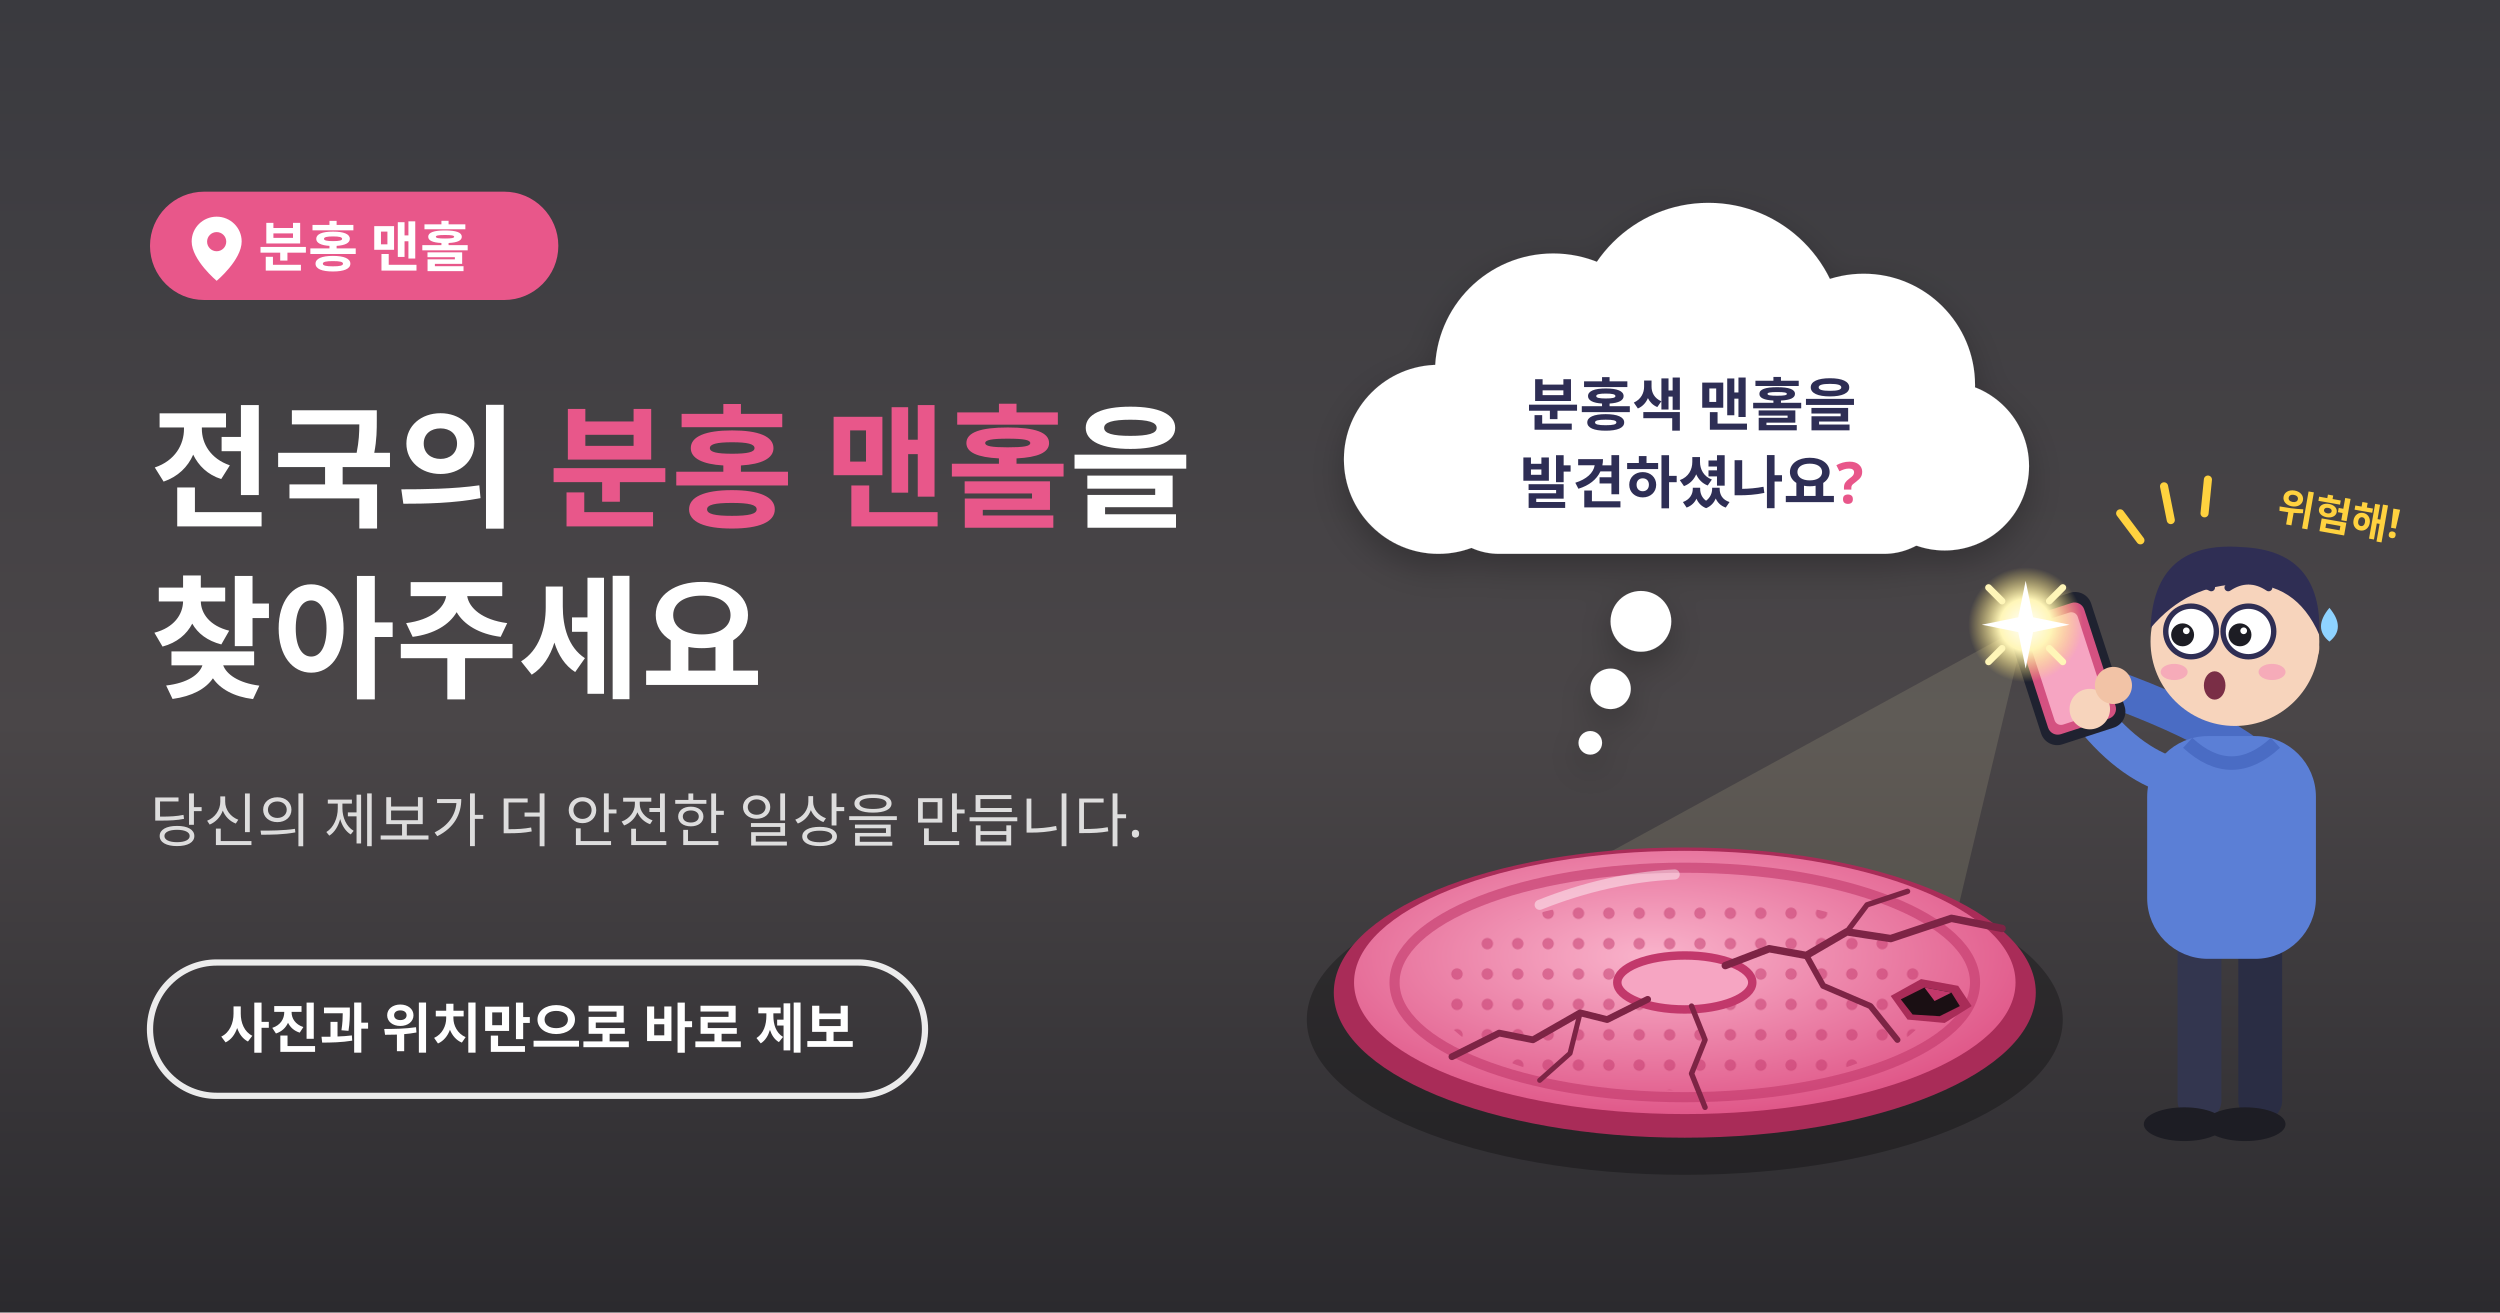
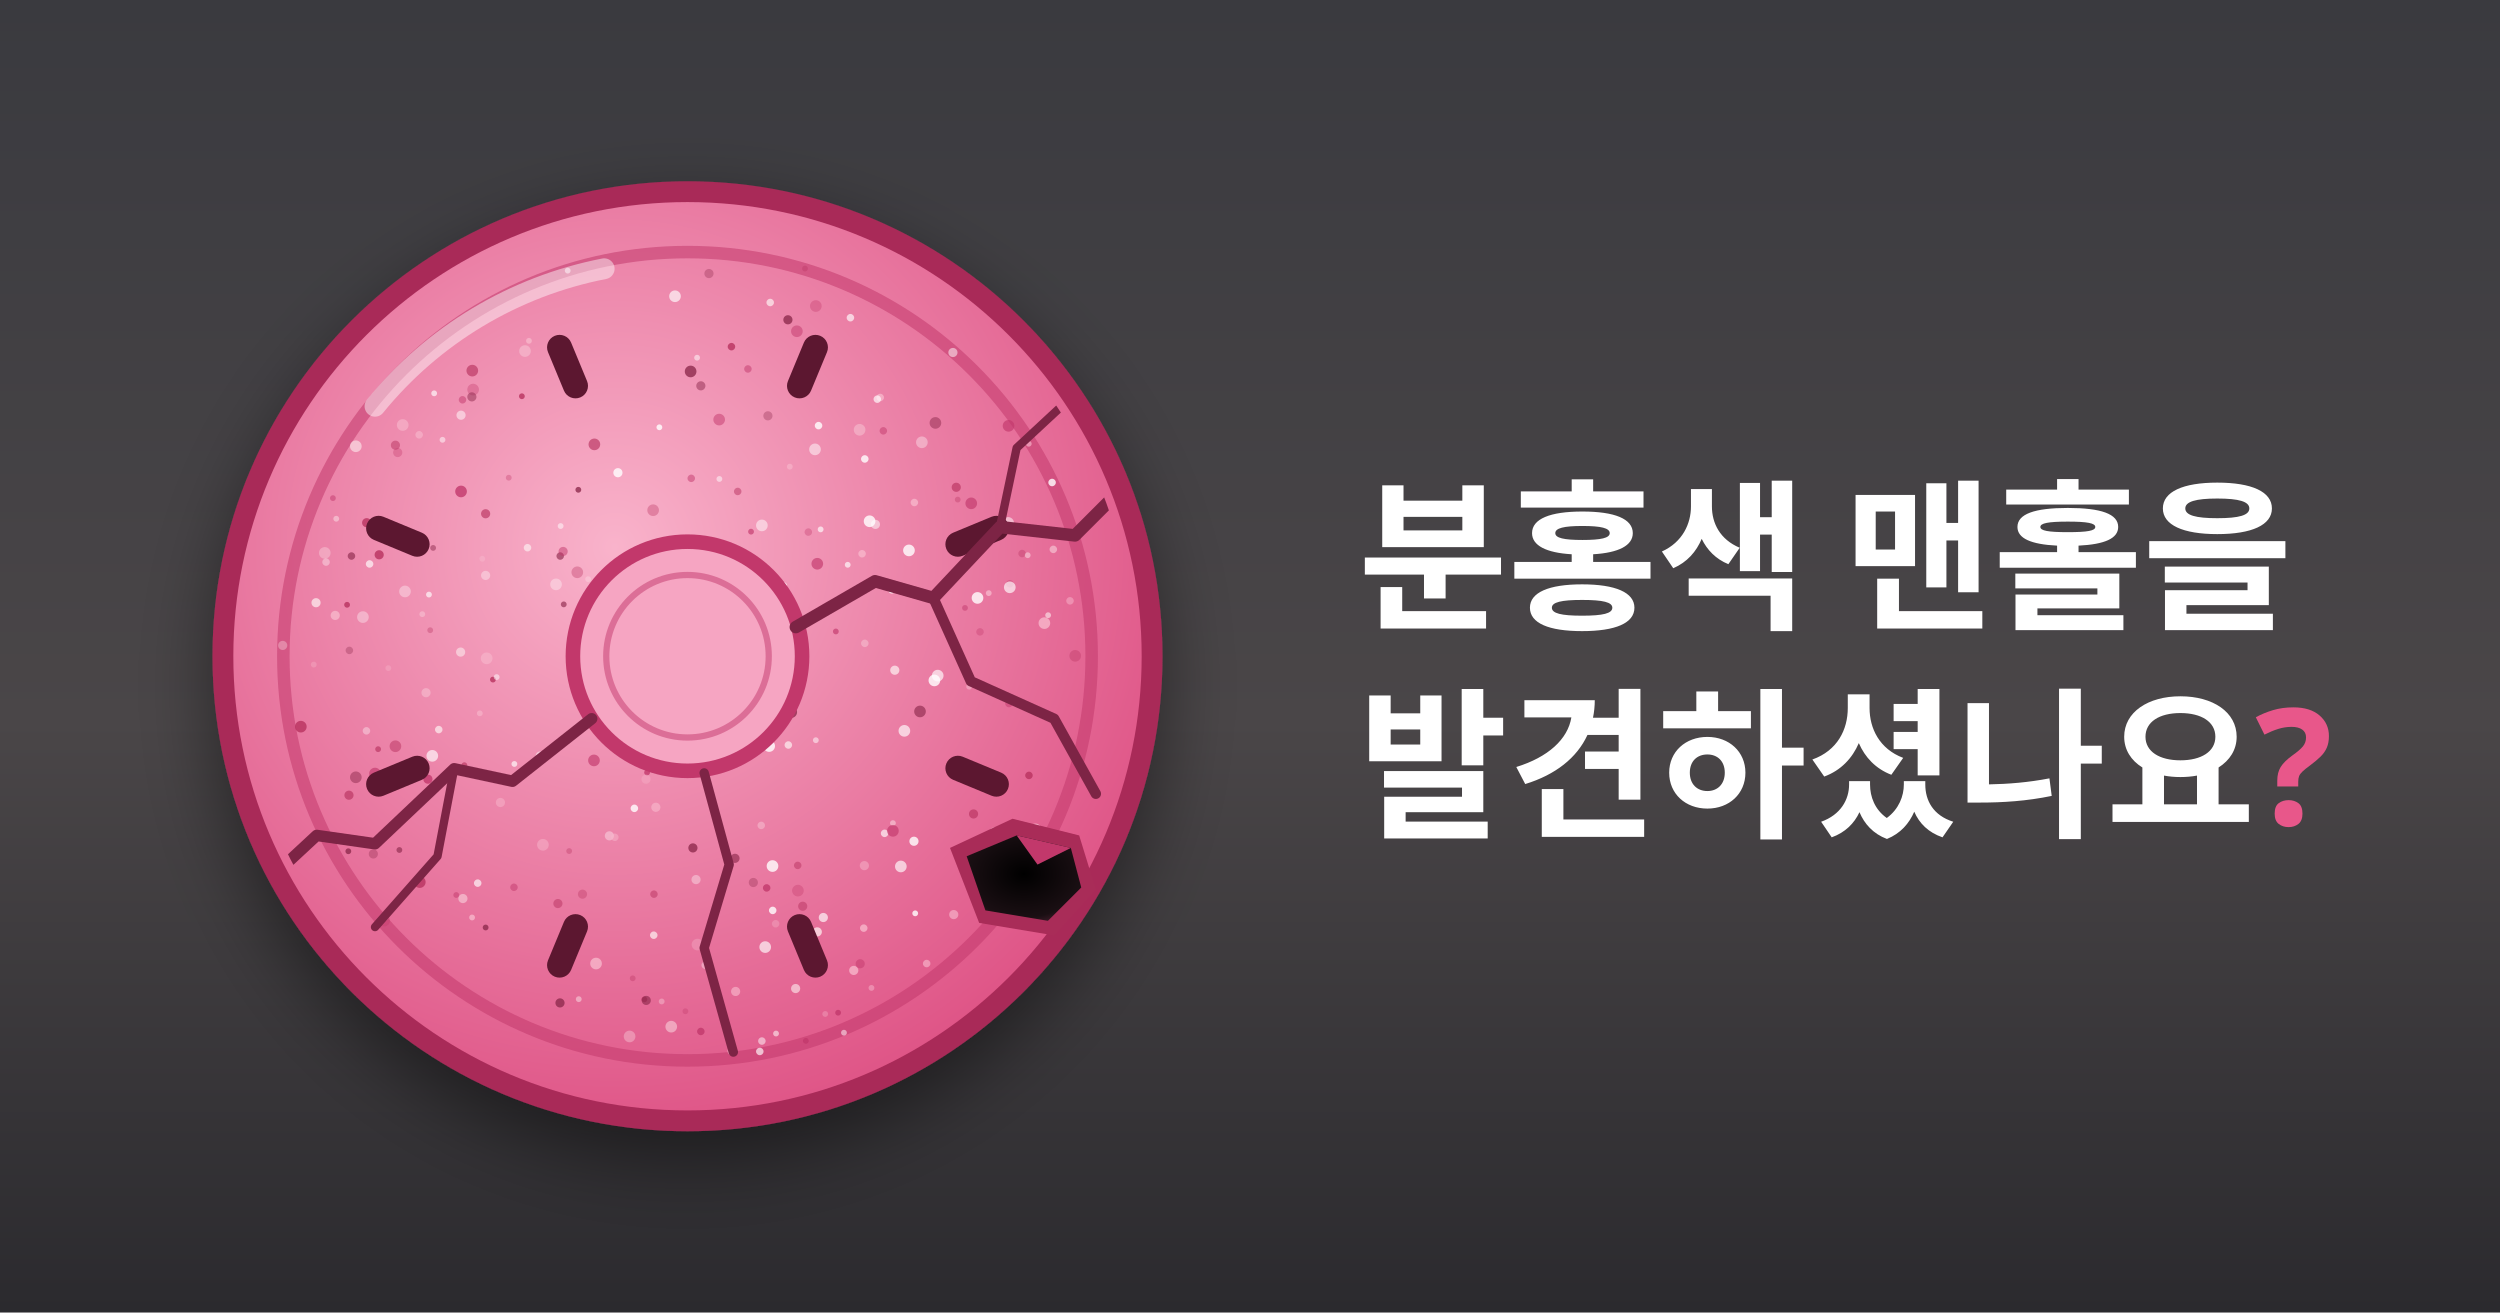
<svg xmlns="http://www.w3.org/2000/svg" width="1200" height="630" viewBox="0 0 1200 630">
  <defs>
    <linearGradient id="og-bg" x1="0" y1="0" x2="0" y2="1">
      <stop offset="0%" stop-color="#3a3a3f" />
      <stop offset="55%" stop-color="#4a4648" />
      <stop offset="100%" stop-color="#2b2a2e" />
    </linearGradient>
+     <radialGradient id="og-cover" cx="42%" cy="38%" r="72%">
+       <stop offset="0%" stop-color="#f9b3cb" />
+       <stop offset="100%" stop-color="#dc4a7f" />
+     </radialGradient>
+     <radialGradient id="og-hole" cx="50%" cy="45%" r="60%">
+       <stop offset="0%" stop-color="#000" />
+       <stop offset="85%" stop-color="#1a0f13" />
+       <stop offset="100%" stop-color="#3a1a26" />
+     </radialGradient>
+     <clipPath id="og-cover-clip">
+       <circle cx="330" cy="315" r="214" />
+     </clipPath>
+     <clipPath id="og-face">
+       <circle cx="330" cy="315" r="205" />
+     </clipPath>
+     <filter id="og-shadow" x="-20%" y="-20%" width="140%" height="140%">
+       <feDropShadow dx="0" dy="14" stdDeviation="18" flood-color="#000" flood-opacity=".45" />
+     </filter>
  </defs>
  <rect width="1200" height="630" fill="url(#og-bg)" />
-   <g font-family="Apple SD Gothic Neo, Pretendard, Noto Sans KR, sans-serif">
-     <rect x="72" y="92" width="196" height="52" rx="26" fill="#e8578a" />
-     <path d="M104 104c-6.6 0-12 5.3-12 11.9 0 8.9 12 18.9 12 18.9s12-10 12-18.9c0-6.6-5.4-11.9-12-11.9z" fill="#fff" />
-     <circle cx="104" cy="116" r="4.6" fill="#e8578a" />
-     <text x="124" y="128" font-size="26" font-weight="800" fill="#fff">분홍 맨홀</text>
-     <text x="72" y="248" font-size="64" font-weight="800" fill="#fff">전국의 <tspan fill="#e8578a">분홍 맨홀</tspan>을</text>
-     <text x="72" y="330" font-size="64" font-weight="800" fill="#fff">찾아주세요</text>
-     <text x="72" y="404" font-size="28" font-weight="500" fill="#fff" fill-opacity=".82">당신의 제보가 더 안전한 일상을 만듭니다.</text>
-     <rect x="72" y="462" width="372" height="64" rx="32" fill="none" stroke="#fff" stroke-opacity=".9" stroke-width="3" />
-     <text x="258" y="503" text-anchor="middle" font-size="26" font-weight="700" fill="#fff">사진과 위치만으로 바로 제보</text>
+   <g filter="url(#og-shadow)">
+     <circle cx="330" cy="315" r="228" fill="#a92c58" />
  </g>
-   <g transform="translate(590 52) scale(1.62)" font-family="Apple SD Gothic Neo, Pretendard, Noto Sans KR, sans-serif">
-     <defs>
-       <linearGradient id="ls-pave" x1="0" y1="0" x2="0" y2="1">
-         <stop offset="0%" stop-color="#fff" stop-opacity=".06" />
-         <stop offset="100%" stop-color="#fff" stop-opacity="0" />
-       </linearGradient>
-       <radialGradient id="mh" cx="45%" cy="40%" r="70%">
-         <stop offset="0%" stop-color="#f9b3cb" />
-         <stop offset="100%" stop-color="#dc4a7f" />
-       </radialGradient>
-       <pattern id="dots" width="9" height="9" patternUnits="userSpaceOnUse">
-         <circle cx="4.5" cy="4.5" r="1.7" fill="#c2386b" opacity=".5" />
-       </pattern>
-       <clipPath id="mhClip">
-         <ellipse cx="135" cy="262" rx="74" ry="29" />
-       </clipPath>
-       <radialGradient id="flashG" cx="50%" cy="50%" r="50%">
-         <stop offset="0%" stop-color="#fff" />
-         <stop offset="45%" stop-color="#fff6b8" />
-         <stop offset="100%" stop-color="#ffe36e" stop-opacity="0" />
-       </radialGradient>
-       <filter id="soft" x="-20%" y="-20%" width="140%" height="140%">
-         <feDropShadow dx="0" dy="4" stdDeviation="5" flood-color="#000" flood-opacity=".25" />
-       </filter>
-     </defs>
-     <polygon points="236,153 55,252 210,262" fill="#fff6b8" opacity=".12" />
-     <ellipse cx="135" cy="270" rx="112" ry="46" fill="#000" opacity=".28" />
-     <ellipse cx="135" cy="262" rx="104" ry="43" fill="#a92c58" />
-     <ellipse cx="135" cy="259" rx="98" ry="39" fill="url(#mh)" />
-     <ellipse cx="135" cy="259" rx="86" ry="34" fill="none" stroke="#c2386b" stroke-width="3" opacity=".6" />
-     <g clip-path="url(#mhClip)">
-       <rect x="55" y="225" width="160" height="70" fill="url(#dots)" />
-     </g>
-     <ellipse cx="135" cy="259" rx="20" ry="8" fill="#f6a5c2" stroke="#c2386b" stroke-width="2.5" />
-     <path d="M92 236 Q 112 228 132 227" stroke="#fff" stroke-opacity=".45" stroke-width="3" fill="none" stroke-linecap="round" />
-     <g stroke="#7d2445" stroke-linecap="round" stroke-linejoin="round" fill="none">
-       <path d="M147 254 L160 249 L171 251 L183 244 L196 246 L214 240 L229 243" stroke-width="2.2" />
-       <path d="M183 244 L189 236 L201 232" stroke-width="1.6" />
-       <path d="M171 251 L176 260 L190 266 L198 276" stroke-width="1.8" />
-       <path d="M124 264 L112 270 L104 268 L90 276 L80 274 L66 281" stroke-width="2" />
-       <path d="M104 268 L101 280 L92 288" stroke-width="1.5" />
-       <path d="M137 266 L141 276 L137 286 L141 296" stroke-width="1.6" />
-     </g>
-     <path d="M196 263 L205 258 L216 260 L220 266 L212 271 L201 270 Z" fill="#a92c58" />
-     <path d="M199 264 L206 260.5 L214 262 L216.5 266 L210.5 269 L202.5 268.5 Z" fill="#1a0f13" />
-     <path d="M206 260.5 L214 262 L209 264.5 Z" fill="#c2386b" />
-     <g filter="url(#soft)">
-       <circle cx="62" cy="104" r="28" fill="#fff" />
-       <circle cx="96" cy="78" r="35" fill="#fff" />
-       <circle cx="142" cy="68" r="40" fill="#fff" />
-       <circle cx="188" cy="82" r="33" fill="#fff" />
-       <circle cx="212" cy="106" r="25" fill="#fff" />
-       <rect x="60" y="92" width="154" height="40" rx="20" fill="#fff" />
-       <circle cx="122" cy="152" r="9" fill="#fff" />
-       <circle cx="113" cy="172" r="6" fill="#fff" />
-       <circle cx="107" cy="188" r="3.5" fill="#fff" />
-       <text x="137" y="94" text-anchor="middle" font-family="Apple SD Gothic Neo, sans-serif" font-size="17" font-weight="800" fill="#2f2e54">분홍색 맨홀을</text>
-       <text x="137" y="117" text-anchor="middle" font-family="Apple SD Gothic Neo, sans-serif" font-size="17" font-weight="800" fill="#2f2e54">발견하셨나요<tspan fill="#e8578a">?</tspan>
-       </text>
-     </g>
-     <g>
-       <rect x="281" y="244" width="13" height="56" rx="6" fill="#33364f" />
-       <rect x="299" y="244" width="13" height="56" rx="6" fill="#2a2d44" />
-       <ellipse cx="283" cy="301" rx="12" ry="5" fill="#1d1d24" />
-       <ellipse cx="301" cy="301" rx="12" ry="5" fill="#1d1d24" />
-       <path d="M311 200 Q 300 186 262 172" stroke="#4a6cc4" stroke-width="11" stroke-linecap="round" fill="none" />
-       <rect x="272" y="186" width="50" height="66" rx="18" fill="#5b7fd6" />
-       <path d="M284 188 Q 297 200 310 188" stroke="#4a6cc4" stroke-width="4" fill="none" />
-       <circle cx="318" cy="160" r="5" fill="#f2c3a6" />
-       <circle cx="298" cy="158" r="25" fill="#f7d4bc" />
-       <path d="M273 154 Q 274 128 300 130 Q 324 131 323 156 Q 316 140 300 141 Q 284 141 273 154 Z" fill="#2f2e54" />
-       <path d="M279 143 Q 285 139 291 142" stroke="#2f2e54" stroke-width="2.2" fill="none" stroke-linecap="round" />
-       <path d="M296 142 Q 302 138 308 142" stroke="#2f2e54" stroke-width="2.2" fill="none" stroke-linecap="round" />
-       <circle cx="285" cy="155" r="7.5" fill="#fff" stroke="#2f2e54" stroke-width="1.6" />
-       <circle cx="302" cy="155" r="7.5" fill="#fff" stroke="#2f2e54" stroke-width="1.6" />
-       <circle cx="282.5" cy="156" r="3.4" fill="#1d1d24" />
-       <circle cx="299.5" cy="156" r="3.4" fill="#1d1d24" />
-       <circle cx="283.6" cy="154.8" r="1" fill="#fff" />
-       <circle cx="300.6" cy="154.8" r="1" fill="#fff" />
-       <ellipse cx="280" cy="167" rx="4" ry="2.4" fill="#f59ab8" opacity=".7" />
-       <ellipse cx="309" cy="167" rx="4" ry="2.4" fill="#f59ab8" opacity=".7" />
-       <ellipse cx="292" cy="171" rx="3.2" ry="4.2" fill="#7a2e46" />
-       <path d="M280 198 Q 266 194 254 178" stroke="#5b7fd6" stroke-width="11" stroke-linecap="round" fill="none" />
-       <g transform="rotate(-18 248 166)">
-         <rect x="235" y="145" width="26" height="42" rx="5" fill="#1f2230" />
-         <rect x="237.5" y="148" width="21" height="36" rx="3" fill="#e8578a" opacity=".9" />
-         <rect x="240" y="150.5" width="16" height="31" rx="2" fill="#f6a5c2" />
-         <circle cx="241" cy="151" r="2.6" fill="#0d0f17" stroke="#9aa3c7" stroke-width="1" />
-       </g>
-       <circle cx="255" cy="178" r="6" fill="#f7d4bc" />
-       <circle cx="262" cy="171" r="5.5" fill="#f2c3a6" />
-       <path d="M270 128 l-6 -8 M279 122 l-2 -10 M289 120 l1 -10" stroke="#ffd23f" stroke-width="2.4" stroke-linecap="round" />
-       <path d="M326 148 q 5 6 0 10 q -5 -4 0 -10 z" fill="#8fd3ff" />
-       <text x="310" y="122" font-family="Apple SD Gothic Neo, sans-serif" font-size="12" font-weight="800" fill="#ffd23f" transform="rotate(10 310 122)">위험해!</text>
-     </g>
-     <g>
-       <circle cx="236" cy="153" r="17" fill="url(#flashG)" />
-       <path d="M236 140 L238.2 150.8 L249 153 L238.2 155.2 L236 166 L233.8 155.2 L223 153 L233.8 150.8 Z" fill="#fff" />
-       <path d="M225 142 l4 4 M247 142 l-4 4 M225 164 l4 -4 M247 164 l-4 -4" stroke="#fff6b8" stroke-width="2" stroke-linecap="round" />
-     </g>
+   <circle cx="330" cy="315" r="218" fill="url(#og-cover)" />
+   <circle cx="330" cy="315" r="194" fill="none" stroke="#c2386b" stroke-width="6" opacity=".55" />
+   <g clip-path="url(#og-face)">
+     <circle cx="189.8" cy="358.2" r="2.8" fill="#b8325f" opacity="0.50" />
+     <circle cx="386.0" cy="443.6" r="1.8" fill="#ffffff" opacity="0.80" />
+     <circle cx="310.6" cy="370.8" r="1.4" fill="#c2386b" opacity="0.80" />
+     <circle cx="484.7" cy="280.2" r="1.8" fill="#c2386b" opacity="0.35" />
+     <circle cx="354.2" cy="272.1" r="1.4" fill="#ffffff" opacity="0.50" />
+     <circle cx="189.8" cy="213.7" r="2.2" fill="#b8325f" opacity="0.50" />
+     <circle cx="174.2" cy="296.2" r="2.8" fill="#ffffff" opacity="0.35" />
+     <circle cx="230.3" cy="342.4" r="1.4" fill="#f7b6cb" opacity="0.65" />
+     <circle cx="292.5" cy="401.2" r="2.2" fill="#ffffff" opacity="0.35" />
+     <circle cx="270.6" cy="290.1" r="1.4" fill="#8e2a4d" opacity="0.65" />
+     <circle cx="184.8" cy="440.5" r="1.4" fill="#ffffff" opacity="0.50" />
+     <circle cx="370.2" cy="295.2" r="2.8" fill="#f7b6cb" opacity="0.80" />
+     <circle cx="200.8" cy="386.3" r="1.8" fill="#8e2a4d" opacity="0.65" />
+     <circle cx="273.2" cy="408.5" r="1.4" fill="#b8325f" opacity="0.35" />
+     <circle cx="439.3" cy="438.4" r="1.4" fill="#ffffff" opacity="0.80" />
+     <circle cx="354.1" cy="235.9" r="1.8" fill="#b8325f" opacity="0.50" />
+     <circle cx="501.3" cy="299.1" r="2.8" fill="#f7b6cb" opacity="0.80" />
+     <circle cx="424.6" cy="400.0" r="1.8" fill="#ffffff" opacity="0.65" />
+     <circle cx="457.4" cy="169.2" r="2.2" fill="#ffffff" opacity="0.50" />
+     <circle cx="405.1" cy="495.7" r="1.4" fill="#ffffff" opacity="0.50" />
+     <circle cx="352.8" cy="412.0" r="2.2" fill="#8e2a4d" opacity="0.65" />
+     <circle cx="289.7" cy="350.0" r="1.8" fill="#c2386b" opacity="0.50" />
+     <circle cx="448.5" cy="326.6" r="2.8" fill="#ffffff" opacity="0.80" />
+     <circle cx="365.7" cy="252.2" r="2.8" fill="#ffffff" opacity="0.50" />
+     <circle cx="295.1" cy="401.9" r="1.8" fill="#f7b6cb" opacity="0.50" />
+     <circle cx="414.6" cy="445.5" r="1.8" fill="#f7b6cb" opacity="0.80" />
+     <circle cx="442.5" cy="212.3" r="2.8" fill="#ffffff" opacity="0.35" />
+     <circle cx="438.7" cy="403.8" r="2.2" fill="#ffffff" opacity="0.80" />
+     <circle cx="322.2" cy="492.8" r="2.8" fill="#fbe3e8" opacity="0.50" />
+     <circle cx="505.0" cy="231.6" r="1.8" fill="#ffffff" opacity="0.80" />
+     <circle cx="161.4" cy="249.0" r="1.4" fill="#fbe3e8" opacity="0.50" />
+     <circle cx="406.9" cy="271.1" r="1.4" fill="#ffffff" opacity="0.65" />
+     <circle cx="246.9" cy="366.7" r="1.4" fill="#ffffff" opacity="0.65" />
+     <circle cx="229.3" cy="423.9" r="1.8" fill="#ffffff" opacity="0.65" />
+     <circle cx="414.9" cy="415.5" r="2.2" fill="#f7b6cb" opacity="0.50" />
+     <circle cx="170.8" cy="214.2" r="2.8" fill="#fbe3e8" opacity="0.65" />
+     <circle cx="357.8" cy="308.4" r="1.4" fill="#b8325f" opacity="0.35" />
+     <circle cx="316.5" cy="205.1" r="1.4" fill="#ffffff" opacity="0.80" />
+     <circle cx="168.7" cy="266.9" r="1.8" fill="#8e2a4d" opacity="0.65" />
+     <circle cx="233.1" cy="445.2" r="1.4" fill="#8e2a4d" opacity="0.80" />
+     <circle cx="362.0" cy="303.3" r="2.8" fill="#c2386b" opacity="0.35" />
+     <circle cx="244.2" cy="229.3" r="1.4" fill="#c2386b" opacity="0.35" />
+     <circle cx="467.3" cy="390.7" r="2.2" fill="#b8325f" opacity="0.65" />
+     <circle cx="201.5" cy="423.4" r="2.8" fill="#b8325f" opacity="0.80" />
+     <circle cx="359.9" cy="266.8" r="1.4" fill="#fbe3e8" opacity="0.35" />
+     <circle cx="236.6" cy="326.2" r="1.4" fill="#b8325f" opacity="0.80" />
+     <circle cx="329.2" cy="335.8" r="2.2" fill="#ffffff" opacity="0.50" />
+     <circle cx="160.9" cy="295.4" r="2.2" fill="#f7b6cb" opacity="0.80" />
+     <circle cx="233.6" cy="316.0" r="2.8" fill="#f7b6cb" opacity="0.65" />
+     <circle cx="370.9" cy="437.0" r="1.8" fill="#ffffff" opacity="0.80" />
+     <circle cx="365.7" cy="499.7" r="1.8" fill="#ffffff" opacity="0.50" />
+     <circle cx="150.6" cy="319.0" r="1.4" fill="#f7b6cb" opacity="0.35" />
+     <circle cx="428.1" cy="283.1" r="1.8" fill="#ffffff" opacity="0.80" />
+     <circle cx="144.4" cy="348.8" r="2.8" fill="#b8325f" opacity="0.80" />
+     <circle cx="252.0" cy="168.5" r="2.8" fill="#fbe3e8" opacity="0.35" />
+     <circle cx="379.1" cy="224.0" r="1.4" fill="#f7b6cb" opacity="0.65" />
+     <circle cx="231.5" cy="268.2" r="1.4" fill="#f7b6cb" opacity="0.50" />
+     <circle cx="259.3" cy="362.9" r="2.2" fill="#ffffff" opacity="0.50" />
+     <circle cx="386.4" cy="128.9" r="1.4" fill="#b8325f" opacity="0.35" />
+     <circle cx="221.3" cy="199.3" r="2.2" fill="#ffffff" opacity="0.50" />
+     <circle cx="372.3" cy="443.4" r="1.8" fill="#f7b6cb" opacity="0.35" />
+     <circle cx="334.6" cy="171.7" r="1.4" fill="#ffffff" opacity="0.50" />
+     <circle cx="313.9" cy="429.2" r="1.8" fill="#b8325f" opacity="0.50" />
+     <circle cx="491.6" cy="413.6" r="2.8" fill="#ffffff" opacity="0.80" />
+     <circle cx="181.5" cy="359.6" r="1.4" fill="#b8325f" opacity="0.65" />
+     <circle cx="175.9" cy="350.8" r="1.8" fill="#ffffff" opacity="0.35" />
+     <circle cx="372.5" cy="496.1" r="1.4" fill="#fbe3e8" opacity="0.65" />
+     <circle cx="317.6" cy="480.7" r="1.4" fill="#fbe3e8" opacity="0.35" />
+     <circle cx="441.6" cy="341.5" r="2.8" fill="#8e2a4d" opacity="0.65" />
+     <circle cx="297.1" cy="317.6" r="1.4" fill="#b8325f" opacity="0.35" />
+     <circle cx="382.9" cy="415.4" r="1.8" fill="#b8325f" opacity="0.50" />
+     <circle cx="516.1" cy="314.8" r="2.8" fill="#b8325f" opacity="0.35" />
+     <circle cx="336.4" cy="185.2" r="2.2" fill="#8e2a4d" opacity="0.50" />
+     <circle cx="151.7" cy="289.3" r="2.2" fill="#fbe3e8" opacity="0.80" />
+     <circle cx="505.6" cy="263.7" r="1.8" fill="#fbe3e8" opacity="0.50" />
+     <circle cx="469.2" cy="287.0" r="2.8" fill="#ffffff" opacity="0.80" />
+     <circle cx="194.4" cy="283.9" r="2.8" fill="#ffffff" opacity="0.35" />
+     <circle cx="206.5" cy="302.5" r="1.4" fill="#b8325f" opacity="0.35" />
+     <circle cx="311.8" cy="268.1" r="2.8" fill="#b8325f" opacity="0.80" />
+     <circle cx="313.8" cy="448.9" r="1.8" fill="#fbe3e8" opacity="0.80" />
+     <circle cx="484.1" cy="204.4" r="2.8" fill="#c2386b" opacity="0.65" />
+     <circle cx="428.6" cy="395.1" r="1.4" fill="#fbe3e8" opacity="0.50" />
+     <circle cx="272.5" cy="129.9" r="1.4" fill="#ffffff" opacity="0.50" />
+     <circle cx="353.1" cy="475.9" r="2.2" fill="#f7b6cb" opacity="0.65" />
+     <circle cx="334.8" cy="453.4" r="2.8" fill="#f7b6cb" opacity="0.35" />
+     <circle cx="422.5" cy="190.8" r="1.8" fill="#f7b6cb" opacity="0.80" />
+     <circle cx="484.3" cy="337.7" r="1.8" fill="#c2386b" opacity="0.50" />
+     <circle cx="424.0" cy="206.8" r="1.8" fill="#c2386b" opacity="0.50" />
+     <circle cx="421.1" cy="191.6" r="1.8" fill="#ffffff" opacity="0.65" />
+     <circle cx="420.2" cy="251.7" r="2.2" fill="#ffffff" opacity="0.50" />
+     <circle cx="345.3" cy="229.9" r="1.4" fill="#ffffff" opacity="0.50" />
+     <circle cx="369.2" cy="358.1" r="2.8" fill="#ffffff" opacity="0.80" />
+     <circle cx="392.9" cy="204.3" r="1.8" fill="#ffffff" opacity="0.80" />
+     <circle cx="208.4" cy="188.8" r="1.4" fill="#ffffff" opacity="0.65" />
+     <circle cx="493.8" cy="213.0" r="1.4" fill="#f7b6cb" opacity="0.65" />
+     <circle cx="167.7" cy="312.2" r="1.8" fill="#8e2a4d" opacity="0.35" />
+     <circle cx="299.6" cy="318.4" r="2.8" fill="#ffffff" opacity="0.50" />
+     <circle cx="365.4" cy="396.2" r="1.8" fill="#fbe3e8" opacity="0.35" />
+     <circle cx="266.9" cy="280.5" r="2.8" fill="#ffffff" opacity="0.35" />
+     <circle cx="267.8" cy="433.7" r="2.2" fill="#b8325f" opacity="0.50" />
+     <circle cx="311.8" cy="301.6" r="1.4" fill="#8e2a4d" opacity="0.50" />
+     <circle cx="385.3" cy="435.0" r="2.2" fill="#b8325f" opacity="0.50" />
+     <circle cx="282.3" cy="278.0" r="1.4" fill="#fbe3e8" opacity="0.35" />
+     <circle cx="382.5" cy="159.0" r="2.8" fill="#c2386b" opacity="0.50" />
+     <circle cx="135.7" cy="309.8" r="2.2" fill="#fbe3e8" opacity="0.35" />
+     <circle cx="324.0" cy="142.2" r="2.8" fill="#ffffff" opacity="0.65" />
+     <circle cx="449.0" cy="203.0" r="2.8" fill="#8e2a4d" opacity="0.50" />
+     <circle cx="191.7" cy="408.0" r="1.4" fill="#8e2a4d" opacity="0.65" />
+     <circle cx="310.1" cy="374.0" r="2.2" fill="#f7b6cb" opacity="0.35" />
+     <circle cx="351.4" cy="504.4" r="2.2" fill="#fbe3e8" opacity="0.50" />
+     <circle cx="250.5" cy="190.2" r="1.4" fill="#b8325f" opacity="0.80" />
+     <circle cx="227.1" cy="187.0" r="2.8" fill="#c2386b" opacity="0.35" />
+     <circle cx="378.4" cy="357.6" r="1.8" fill="#fbe3e8" opacity="0.80" />
+     <circle cx="294.1" cy="340.5" r="1.8" fill="#f7b6cb" opacity="0.80" />
+     <circle cx="429.5" cy="321.7" r="2.2" fill="#fbe3e8" opacity="0.80" />
+     <circle cx="474.6" cy="284.7" r="1.4" fill="#f7b6cb" opacity="0.80" />
+     <circle cx="349.8" cy="264.6" r="1.4" fill="#b8325f" opacity="0.50" />
+     <circle cx="184.4" cy="441.9" r="2.8" fill="#c2386b" opacity="0.35" />
+     <circle cx="205.4" cy="374.0" r="2.2" fill="#c2386b" opacity="0.80" />
+     <circle cx="233.1" cy="246.6" r="2.2" fill="#b8325f" opacity="0.65" />
+     <circle cx="233.1" cy="276.2" r="2.2" fill="#ffffff" opacity="0.35" />
+     <circle cx="351.1" cy="166.4" r="1.8" fill="#b8325f" opacity="0.80" />
+     <circle cx="434.1" cy="350.8" r="2.8" fill="#ffffff" opacity="0.65" />
+     <circle cx="497.0" cy="398.1" r="2.8" fill="#f7b6cb" opacity="0.80" />
+     <circle cx="329.0" cy="485.4" r="1.4" fill="#c2386b" opacity="0.35" />
+     <circle cx="483.9" cy="251.0" r="2.8" fill="#ffffff" opacity="0.50" />
+     <circle cx="277.1" cy="274.7" r="2.8" fill="#b8325f" opacity="0.35" />
+     <circle cx="342.8" cy="357.9" r="1.8" fill="#ffffff" opacity="0.65" />
+     <circle cx="180.0" cy="371.3" r="2.8" fill="#c2386b" opacity="0.65" />
+     <circle cx="226.5" cy="190.5" r="2.2" fill="#8e2a4d" opacity="0.50" />
+     <circle cx="490.6" cy="265.7" r="1.8" fill="#b8325f" opacity="0.35" />
+     <circle cx="221.1" cy="313.0" r="2.2" fill="#fbe3e8" opacity="0.65" />
+     <circle cx="201.2" cy="208.7" r="1.8" fill="#f7b6cb" opacity="0.65" />
+     <circle cx="331.8" cy="229.6" r="1.8" fill="#c2386b" opacity="0.50" />
+     <circle cx="358.2" cy="288.1" r="1.4" fill="#ffffff" opacity="0.65" />
+     <circle cx="328.1" cy="347.1" r="1.4" fill="#ffffff" opacity="0.50" />
+     <circle cx="279.0" cy="301.3" r="1.4" fill="#f7b6cb" opacity="0.50" />
+     <circle cx="182.0" cy="266.3" r="2.2" fill="#b8325f" opacity="0.80" />
+     <circle cx="260.6" cy="405.5" r="2.8" fill="#f7b6cb" opacity="0.50" />
+     <circle cx="358.2" cy="269.6" r="1.4" fill="#b8325f" opacity="0.50" />
+     <circle cx="170.8" cy="373.1" r="2.8" fill="#8e2a4d" opacity="0.50" />
+     <circle cx="222.2" cy="431.3" r="2.2" fill="#fbe3e8" opacity="0.50" />
+     <circle cx="222.9" cy="367.3" r="1.4" fill="#b8325f" opacity="0.65" />
+     <circle cx="379.8" cy="341.8" r="2.8" fill="#8e2a4d" opacity="0.80" />
+     <circle cx="277.8" cy="479.6" r="1.4" fill="#fbe3e8" opacity="0.50" />
+     <circle cx="459.0" cy="233.9" r="2.2" fill="#b8325f" opacity="0.65" />
+     <circle cx="314.8" cy="387.5" r="2.2" fill="#f7b6cb" opacity="0.65" />
+     <circle cx="285.1" cy="365.0" r="2.8" fill="#c2386b" opacity="0.65" />
+     <circle cx="167.5" cy="381.7" r="2.2" fill="#b8325f" opacity="0.65" />
+     <circle cx="364.7" cy="504.7" r="1.8" fill="#ffffff" opacity="0.65" />
+     <circle cx="344.4" cy="288.2" r="2.8" fill="#c2386b" opacity="0.80" />
+     <circle cx="378.2" cy="153.5" r="2.2" fill="#8e2a4d" opacity="0.80" />
+     <circle cx="156.5" cy="269.8" r="1.8" fill="#ffffff" opacity="0.35" />
+     <circle cx="340.3" cy="131.3" r="2.2" fill="#8e2a4d" opacity="0.35" />
+     <circle cx="338.5" cy="361.3" r="1.8" fill="#c2386b" opacity="0.65" />
+     <circle cx="484.7" cy="281.9" r="2.8" fill="#ffffff" opacity="0.65" />
+     <circle cx="343.5" cy="259.8" r="1.4" fill="#fbe3e8" opacity="0.35" />
+     <circle cx="376.0" cy="281.2" r="1.8" fill="#ffffff" opacity="0.80" />
+     <circle cx="332.6" cy="407.0" r="2.2" fill="#8e2a4d" opacity="0.80" />
+     <circle cx="240.2" cy="385.2" r="2.2" fill="#f7b6cb" opacity="0.50" />
+     <circle cx="186.4" cy="320.7" r="1.4" fill="#f7b6cb" opacity="0.35" />
+     <circle cx="179.2" cy="409.9" r="2.2" fill="#8e2a4d" opacity="0.35" />
+     <circle cx="391.6" cy="146.9" r="2.8" fill="#c2386b" opacity="0.35" />
+     <circle cx="166.6" cy="290.3" r="1.4" fill="#b8325f" opacity="0.80" />
+     <circle cx="413.8" cy="265.8" r="1.8" fill="#f7b6cb" opacity="0.80" />
+     <circle cx="285.3" cy="213.3" r="2.8" fill="#b8325f" opacity="0.65" />
+     <circle cx="302.2" cy="497.5" r="2.8" fill="#fbe3e8" opacity="0.35" />
+     <circle cx="304.5" cy="388.0" r="1.8" fill="#ffffff" opacity="0.80" />
+     <circle cx="465.2" cy="329.6" r="1.4" fill="#fbe3e8" opacity="0.35" />
+     <circle cx="368.0" cy="426.2" r="1.8" fill="#c2386b" opacity="0.80" />
+     <circle cx="253.2" cy="262.9" r="1.8" fill="#fbe3e8" opacity="0.80" />
+     <circle cx="409.8" cy="465.8" r="2.2" fill="#f7b6cb" opacity="0.80" />
+     <circle cx="412.6" cy="206.3" r="2.8" fill="#fbe3e8" opacity="0.35" />
+     <circle cx="238.4" cy="325.0" r="1.4" fill="#ffffff" opacity="0.50" />
+     <circle cx="368.6" cy="199.6" r="2.2" fill="#8e2a4d" opacity="0.35" />
+     <circle cx="277.6" cy="235.1" r="1.4" fill="#8e2a4d" opacity="0.80" />
+     <circle cx="438.9" cy="241.2" r="1.8" fill="#f7b6cb" opacity="0.80" />
+     <circle cx="268.9" cy="266.9" r="1.8" fill="#8e2a4d" opacity="0.65" />
+     <circle cx="444.8" cy="462.5" r="1.8" fill="#f7b6cb" opacity="0.65" />
+     <circle cx="285.1" cy="310.5" r="1.8" fill="#ffffff" opacity="0.50" />
+     <circle cx="408.2" cy="152.5" r="1.8" fill="#ffffff" opacity="0.65" />
+     <circle cx="309.3" cy="479.7" r="1.4" fill="#b8325f" opacity="0.80" />
+     <circle cx="477.2" cy="399.4" r="2.2" fill="#ffffff" opacity="0.50" />
+     <circle cx="167.2" cy="408.6" r="1.4" fill="#8e2a4d" opacity="0.80" />
+     <circle cx="367.3" cy="454.6" r="2.8" fill="#ffffff" opacity="0.65" />
+     <circle cx="279.6" cy="429.2" r="2.2" fill="#b8325f" opacity="0.35" />
+     <circle cx="226.6" cy="440.4" r="1.4" fill="#f7b6cb" opacity="0.80" />
+     <circle cx="253.9" cy="163.6" r="1.4" fill="#f7b6cb" opacity="0.80" />
+     <circle cx="450.1" cy="324.3" r="2.8" fill="#ffffff" opacity="0.65" />
+     <circle cx="207.9" cy="263.0" r="1.4" fill="#8e2a4d" opacity="0.50" />
+     <circle cx="392.3" cy="270.6" r="2.8" fill="#c2386b" opacity="0.65" />
+     <circle cx="493.3" cy="266.5" r="1.4" fill="#fbe3e8" opacity="0.50" />
+     <circle cx="381.9" cy="474.5" r="2.2" fill="#fbe3e8" opacity="0.65" />
+     <circle cx="176.0" cy="250.9" r="2.2" fill="#b8325f" opacity="0.80" />
+     <circle cx="391.6" cy="355.3" r="1.4" fill="#ffffff" opacity="0.50" />
+     <circle cx="383.0" cy="427.5" r="2.8" fill="#c2386b" opacity="0.35" />
+     <circle cx="358.5" cy="335.8" r="1.4" fill="#b8325f" opacity="0.80" />
+     <circle cx="345.2" cy="201.4" r="2.8" fill="#c2386b" opacity="0.50" />
+     <circle cx="226.7" cy="177.9" r="2.8" fill="#b8325f" opacity="0.65" />
+     <circle cx="466.2" cy="241.6" r="2.8" fill="#c2386b" opacity="0.65" />
+     <circle cx="503.1" cy="295.3" r="1.4" fill="#fbe3e8" opacity="0.65" />
+     <circle cx="370.8" cy="415.7" r="2.8" fill="#ffffff" opacity="0.80" />
+     <circle cx="361.6" cy="423.6" r="2.2" fill="#8e2a4d" opacity="0.35" />
+     <circle cx="270.3" cy="264.7" r="2.2" fill="#c2386b" opacity="0.50" />
+     <circle cx="246.7" cy="425.9" r="1.8" fill="#c2386b" opacity="0.50" />
+     <circle cx="470.4" cy="303.3" r="1.8" fill="#c2386b" opacity="0.35" />
+     <circle cx="269.1" cy="252.5" r="1.4" fill="#ffffff" opacity="0.50" />
+     <circle cx="204.5" cy="332.5" r="2.2" fill="#fbe3e8" opacity="0.35" />
+     <circle cx="436.3" cy="264.2" r="2.8" fill="#ffffff" opacity="0.80" />
+     <circle cx="401.2" cy="303.1" r="1.4" fill="#c2386b" opacity="0.65" />
+     <circle cx="412.9" cy="462.6" r="2.2" fill="#c2386b" opacity="0.50" />
+     <circle cx="457.8" cy="439.0" r="2.2" fill="#f7b6cb" opacity="0.65" />
+     <circle cx="338.5" cy="463.3" r="1.8" fill="#ffffff" opacity="0.35" />
+     <circle cx="210.6" cy="350.2" r="1.8" fill="#fbe3e8" opacity="0.80" />
+     <circle cx="212.4" cy="211.1" r="1.4" fill="#ffffff" opacity="0.50" />
+     <circle cx="299.7" cy="333.7" r="2.8" fill="#ffffff" opacity="0.80" />
+     <circle cx="395.2" cy="440.4" r="2.2" fill="#ffffff" opacity="0.65" />
+     <circle cx="493.9" cy="372.2" r="1.8" fill="#b8325f" opacity="0.80" />
+     <circle cx="221.3" cy="235.9" r="2.8" fill="#c2386b" opacity="0.80" />
+     <circle cx="331.5" cy="178.3" r="2.8" fill="#8e2a4d" opacity="0.80" />
+     <circle cx="360.5" cy="255.2" r="1.4" fill="#c2386b" opacity="0.65" />
+     <circle cx="202.7" cy="294.8" r="1.4" fill="#fbe3e8" opacity="0.35" />
+     <circle cx="286.1" cy="462.5" r="2.8" fill="#f7b6cb" opacity="0.80" />
+     <circle cx="190.9" cy="217.2" r="2.2" fill="#c2386b" opacity="0.35" />
+     <circle cx="336.4" cy="495.1" r="1.8" fill="#c2386b" opacity="0.80" />
+     <circle cx="463.2" cy="291.8" r="1.4" fill="#c2386b" opacity="0.50" />
+     <circle cx="177.4" cy="270.7" r="1.8" fill="#ffffff" opacity="0.65" />
+     <circle cx="415.1" cy="220.3" r="1.8" fill="#ffffff" opacity="0.80" />
+     <circle cx="159.8" cy="239.1" r="1.4" fill="#c2386b" opacity="0.50" />
+     <circle cx="432.4" cy="415.9" r="2.8" fill="#ffffff" opacity="0.65" />
+     <circle cx="334.1" cy="422.2" r="2.2" fill="#ffffff" opacity="0.35" />
+     <circle cx="207.5" cy="362.8" r="2.8" fill="#ffffff" opacity="0.65" />
+     <circle cx="296.6" cy="226.9" r="2.2" fill="#ffffff" opacity="0.80" />
+     <circle cx="417.4" cy="250.2" r="2.8" fill="#ffffff" opacity="0.80" />
+     <circle cx="393.9" cy="254.1" r="1.4" fill="#ffffff" opacity="0.65" />
+     <circle cx="391.2" cy="215.7" r="2.8" fill="#ffffff" opacity="0.50" />
+     <circle cx="222.0" cy="191.9" r="1.8" fill="#c2386b" opacity="0.50" />
+     <circle cx="396.1" cy="486.7" r="1.4" fill="#f7b6cb" opacity="0.35" />
+     <circle cx="268.8" cy="481.4" r="2.2" fill="#8e2a4d" opacity="0.80" />
+     <circle cx="313.5" cy="244.9" r="2.8" fill="#b8325f" opacity="0.35" />
+     <circle cx="418.3" cy="474.2" r="1.4" fill="#f7b6cb" opacity="0.50" />
+     <circle cx="310.2" cy="480.2" r="2.2" fill="#8e2a4d" opacity="0.65" />
+     <circle cx="219.0" cy="429.6" r="1.4" fill="#c2386b" opacity="0.50" />
+     <circle cx="513.6" cy="288.4" r="1.8" fill="#f7b6cb" opacity="0.50" />
+     <circle cx="303.7" cy="469.6" r="1.4" fill="#b8325f" opacity="0.35" />
+     <circle cx="197.4" cy="367.2" r="1.4" fill="#ffffff" opacity="0.65" />
+     <circle cx="205.9" cy="285.4" r="1.4" fill="#ffffff" opacity="0.65" />
+     <circle cx="415.1" cy="308.8" r="1.8" fill="#fbe3e8" opacity="0.35" />
+     <circle cx="402.3" cy="486.1" r="1.4" fill="#c2386b" opacity="0.80" />
+     <circle cx="459.7" cy="239.8" r="1.4" fill="#b8325f" opacity="0.35" />
+     <circle cx="392.3" cy="447.3" r="2.2" fill="#fbe3e8" opacity="0.80" />
+     <circle cx="359.0" cy="177.1" r="1.8" fill="#c2386b" opacity="0.50" />
+     <circle cx="428.6" cy="398.8" r="2.8" fill="#c2386b" opacity="0.65" />
+     <circle cx="369.7" cy="145.2" r="1.8" fill="#fbe3e8" opacity="0.80" />
+     <circle cx="155.9" cy="265.4" r="2.8" fill="#fbe3e8" opacity="0.35" />
+     <circle cx="386.8" cy="499.6" r="1.4" fill="#c2386b" opacity="0.80" />
+     <circle cx="388.0" cy="255.4" r="1.8" fill="#c2386b" opacity="0.35" />
+     <circle cx="193.3" cy="204.0" r="2.8" fill="#f7b6cb" opacity="0.65" />
+     <circle cx="351.4" cy="288.0" r="1.4" fill="#ffffff" opacity="0.50" />
+     <circle cx="297.4" cy="283.1" r="2.8" fill="#ffffff" opacity="0.65" />
+   </g>
+   <rect x="324" y="148.52" width="12" height="32" rx="6" fill="#5c1730" transform="rotate(22.5 330 315)" />
+   <rect x="324" y="148.52" width="12" height="32" rx="6" fill="#5c1730" transform="rotate(67.5 330 315)" />
+   <rect x="324" y="148.52" width="12" height="32" rx="6" fill="#5c1730" transform="rotate(112.5 330 315)" />
+   <rect x="324" y="148.52" width="12" height="32" rx="6" fill="#5c1730" transform="rotate(157.5 330 315)" />
+   <rect x="324" y="148.52" width="12" height="32" rx="6" fill="#5c1730" transform="rotate(202.5 330 315)" />
+   <rect x="324" y="148.52" width="12" height="32" rx="6" fill="#5c1730" transform="rotate(247.5 330 315)" />
+   <rect x="324" y="148.52" width="12" height="32" rx="6" fill="#5c1730" transform="rotate(292.5 330 315)" />
+   <rect x="324" y="148.52" width="12" height="32" rx="6" fill="#5c1730" transform="rotate(337.5 330 315)" />
+   <circle cx="330" cy="315" r="55" fill="#f6a5c2" stroke="#c2386b" stroke-width="7" />
+   <circle cx="330" cy="315" r="39" fill="none" stroke="#c2386b" stroke-width="3" opacity=".5" />
+   <path d="M180 195 A 188 188 0 0 1 290 129" stroke="#fff" stroke-opacity=".45" stroke-width="10" fill="none" stroke-linecap="round" />
+   <g clip-path="url(#og-cover-clip)" stroke="#7d2445" stroke-linecap="round" stroke-linejoin="round" fill="none">
+     <path d="M382 301 L420 279 L448 287 L480 253 L516 257 L544 229" stroke-width="6" />
+     <path d="M480 253 L488 215 L516 189" stroke-width="4" />
+     <path d="M448 287 L466 327 L506 345 L526 381" stroke-width="5" />
+     <path d="M284 345 L246 375 L218 369 L180 405 L152 401 L124 427" stroke-width="5.5" />
+     <path d="M218 369 L210 411 L180 445" stroke-width="4" />
+     <path d="M338 371 L350 415 L338 455 L352 505" stroke-width="4.5" />
+   </g>
+   <path d="M456 407 L486 393 L518 401 L526 427 L506 449 L470 443 Z" fill="#a92c58" />
+   <path d="M464 411 L488 401 L514 407 L519 426 L503 442 L473 437 Z" fill="url(#og-hole)" />
+   <path d="M488 401 L514 407 L498 415 Z" fill="#c2386b" />
+   <g font-family="Apple SD Gothic Neo, Pretendard, Noto Sans KR, sans-serif" font-weight="800" fill="#fff">
+     <text x="652" y="296" font-size="78">분홍색 맨홀을</text>
+     <text x="652" y="396" font-size="78">발견하셨나요<tspan fill="#e8578a">?</tspan>
+     </text>
  </g>
</svg>
